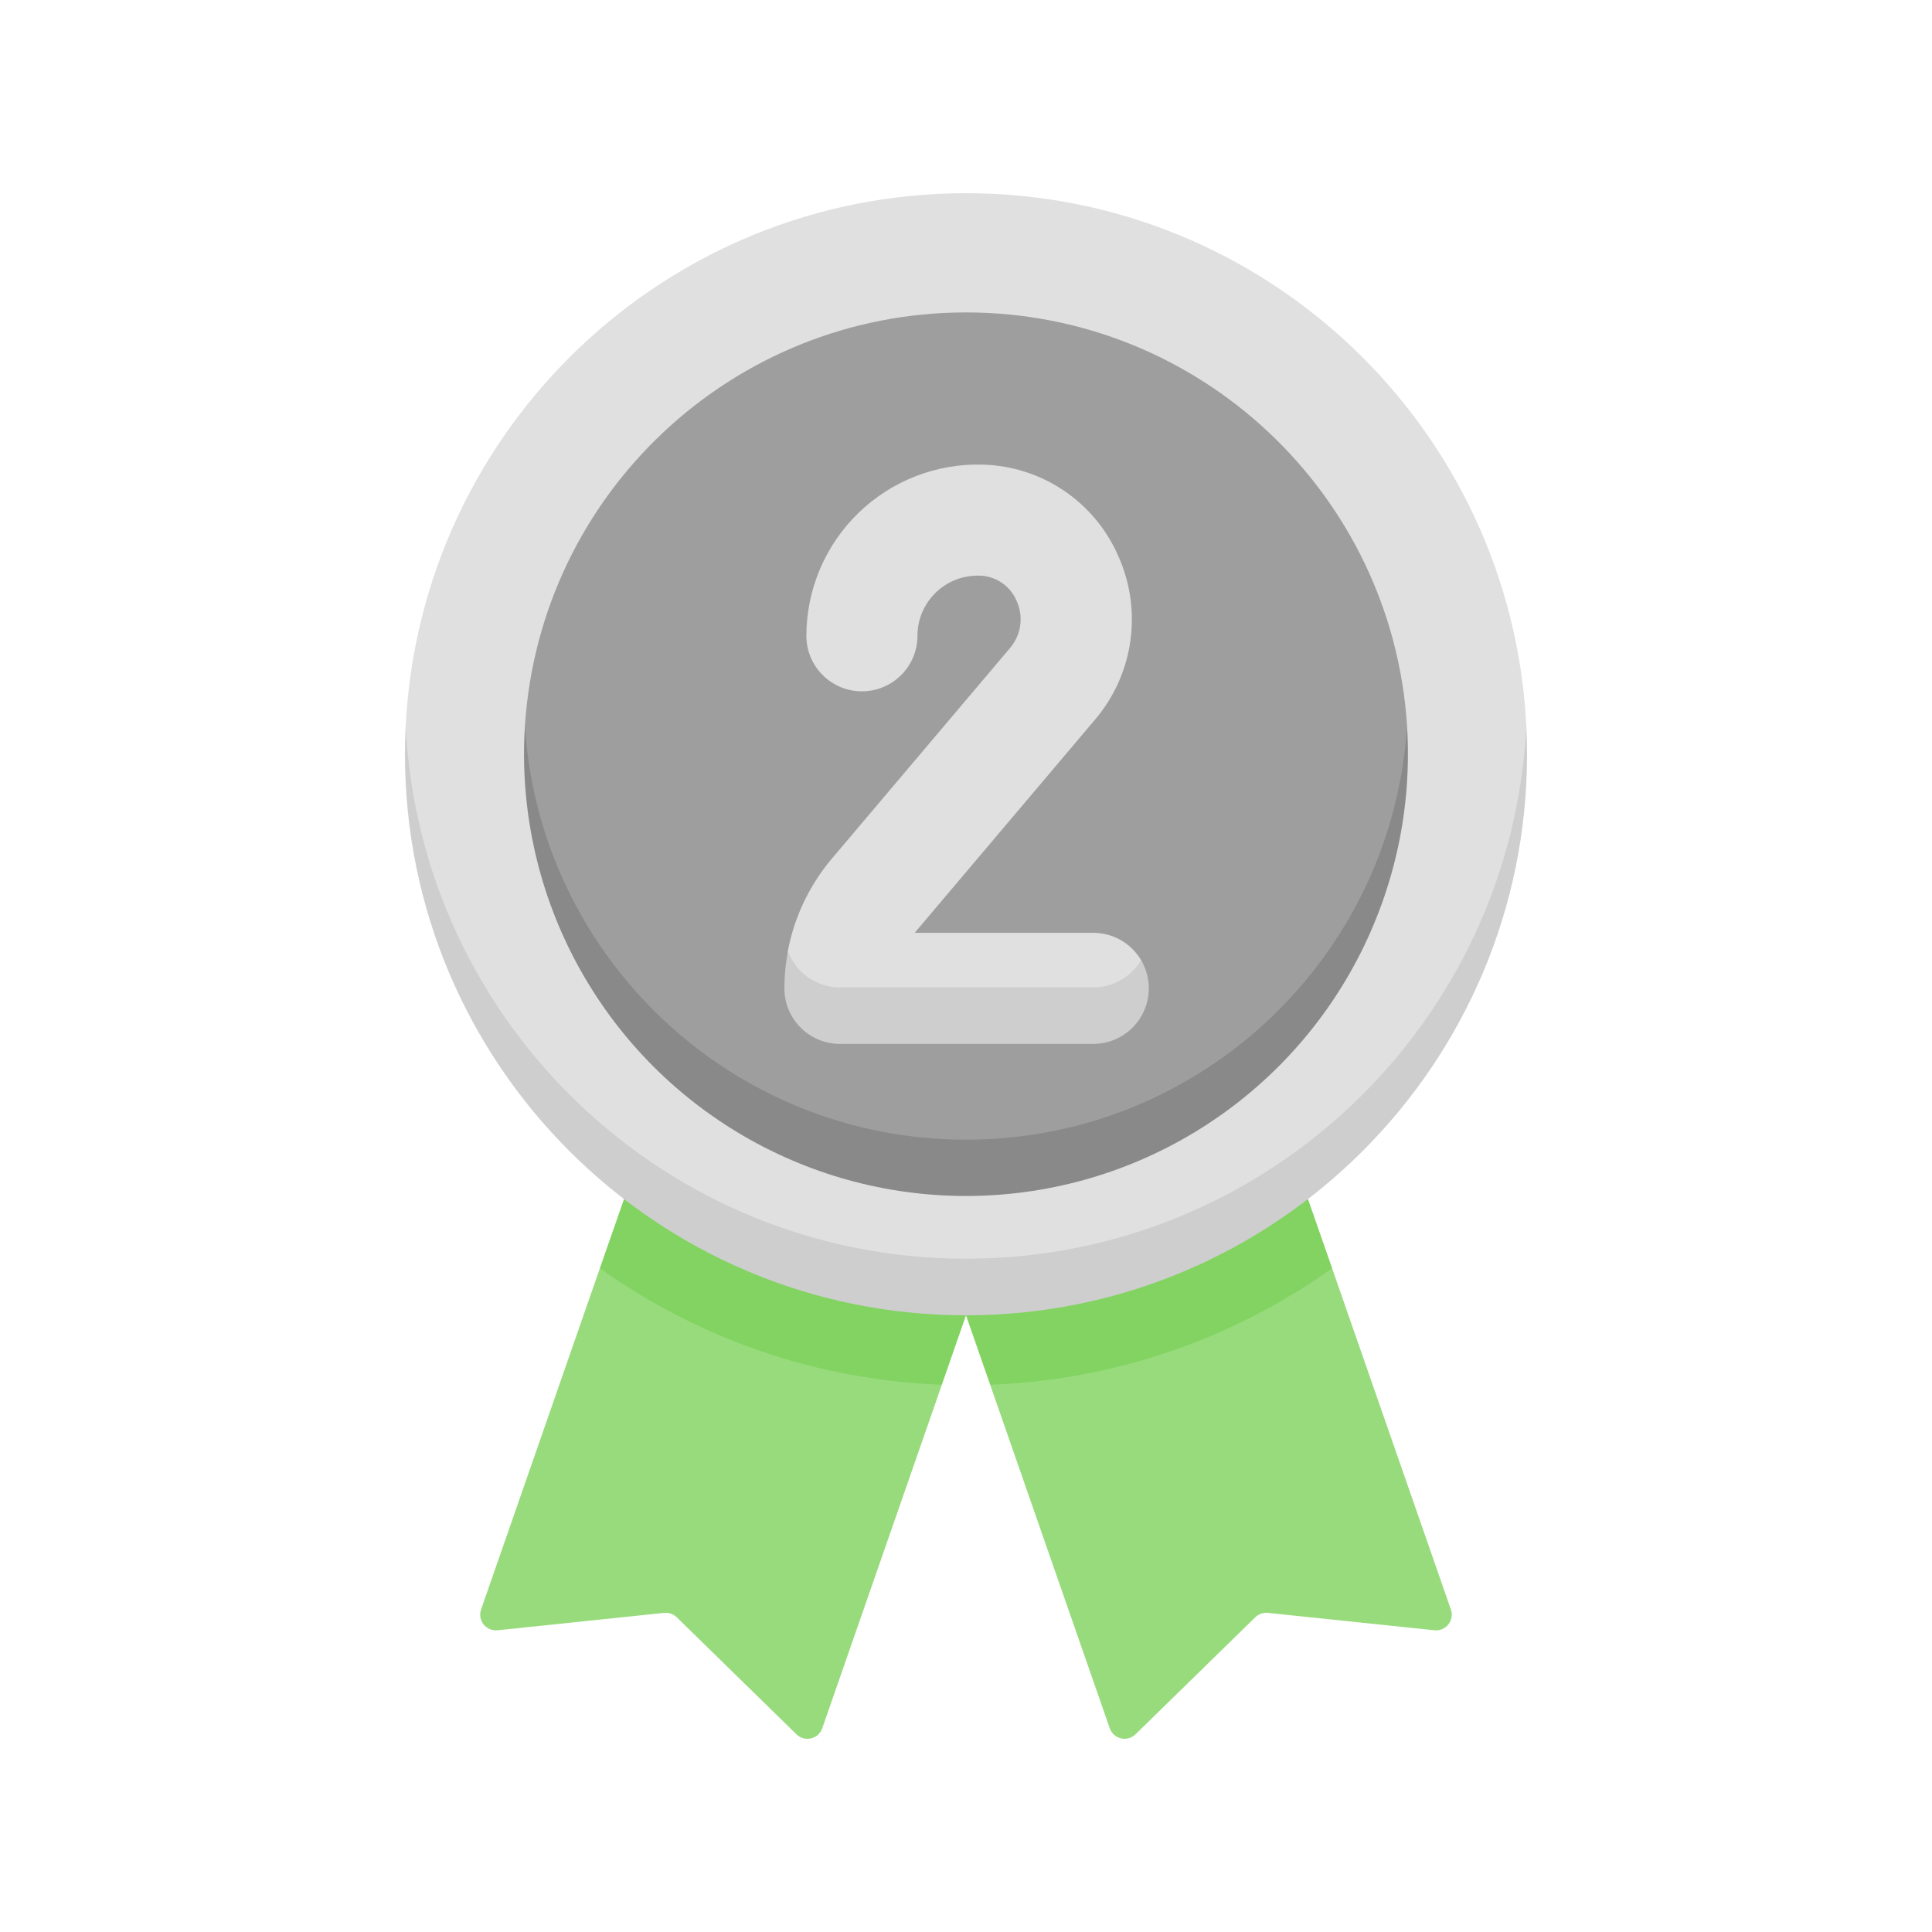
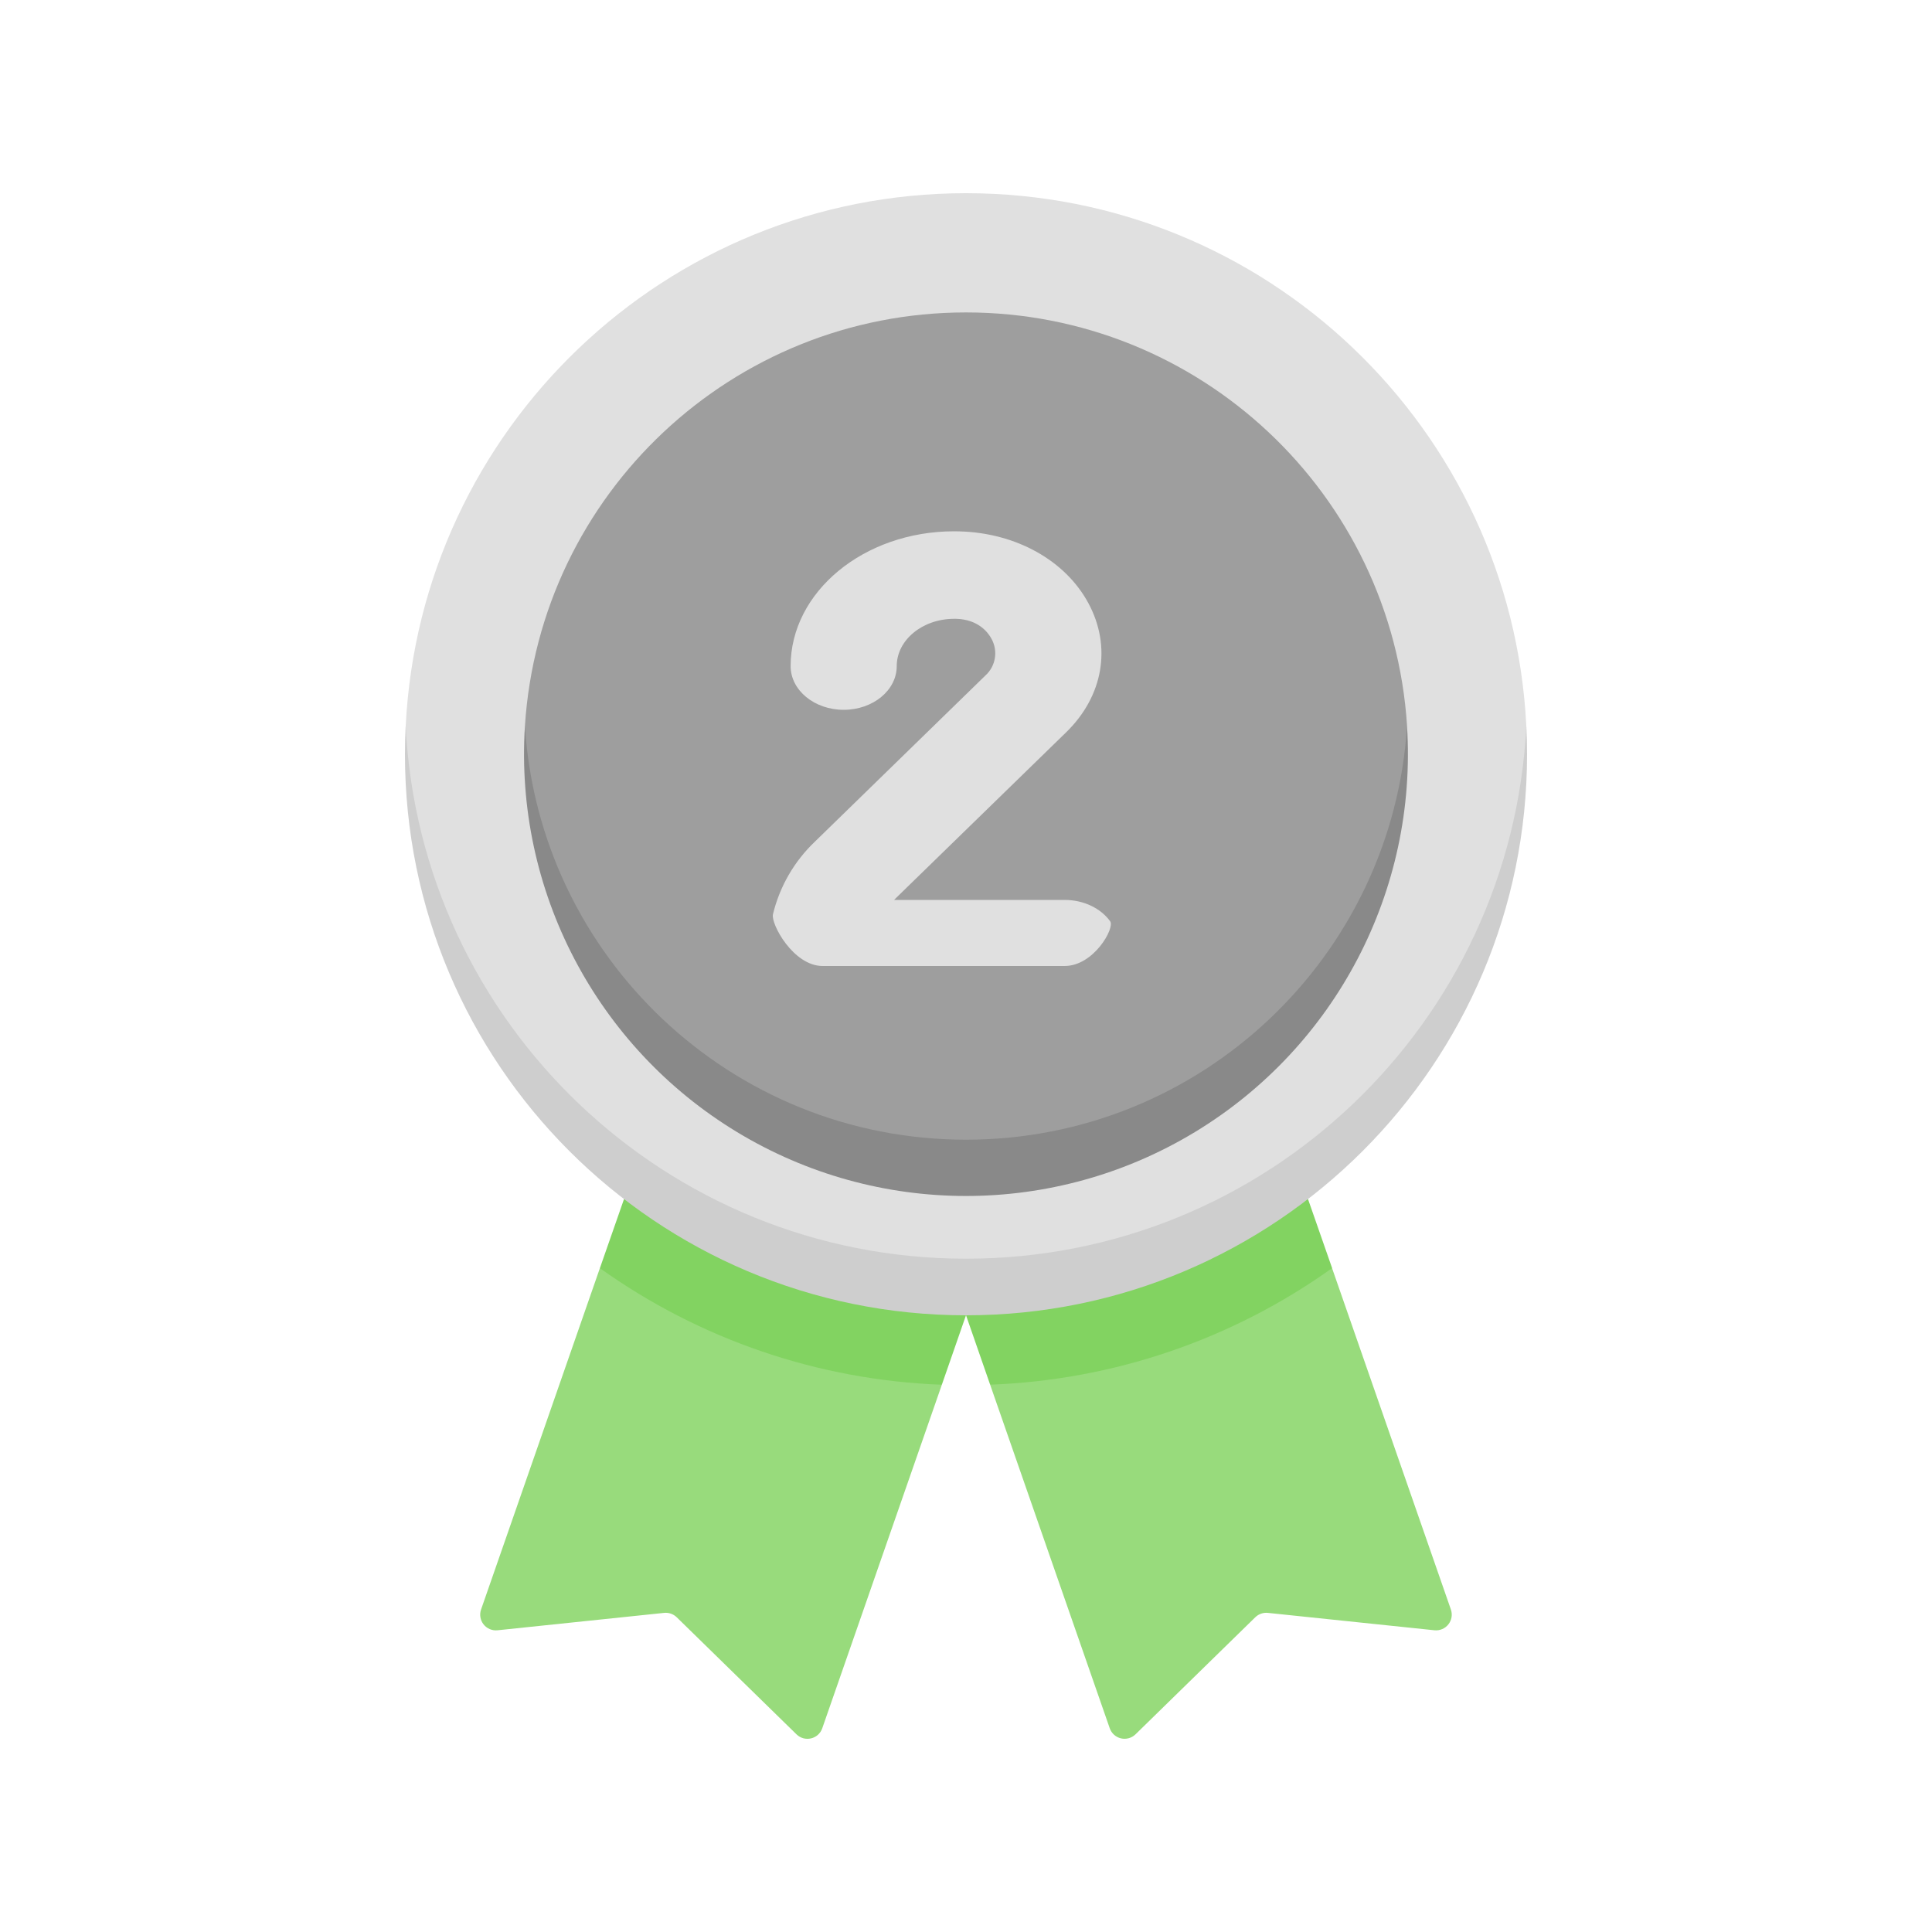
<svg xmlns="http://www.w3.org/2000/svg" width="40" height="40" viewBox="0 0 40 40" fill="none">
-   <path d="M18.717 27.924l-5.159-1.783-1.138.116-2.46 7.066a.325.325 0 00.342.43l3.448-.36a.325.325 0 01.26.09l2.48 2.424c.17.167.456.1.534-.125l2.476-7.113-.783-.745z" fill="#98DB7C" />
-   <path d="M19.5 28.669l.5-1.437-7.08-2.408-.5 1.433a12.996 12.996 0 007.08 2.412z" fill="#82D361" />
-   <path d="M21.283 27.924l5.159-1.783 1.137.116 2.46 7.066a.325.325 0 01-.34.43l-3.449-.36a.325.325 0 00-.26.09l-2.48 2.424a.325.325 0 01-.534-.125L20.5 28.669l.783-.745z" fill="#98DB7C" />
-   <path d="M20.5 28.669l-.5-1.437 7.08-2.408.5 1.433a12.997 12.997 0 01-7.08 2.412z" fill="#82D361" />
+   <path d="M18.717 27.924l-5.159-1.784-1.138.116-2.46 7.067a.325.325 0 00.342.43l3.448-.36a.325.325 0 01.26.09l2.48 2.424c.17.167.456.1.534-.125l2.476-7.113-.783-.745z" fill="#98DB7C" />
+   <path d="M19.5 28.669l.5-1.438-7.08-2.407-.5 1.432a12.996 12.996 0 007.08 2.413z" fill="#82D361" />
+   <path d="M21.283 27.924l5.159-1.784 1.137.116 2.46 7.067a.325.325 0 01-.34.43l-3.449-.36a.325.325 0 00-.26.09l-2.48 2.424a.325.325 0 01-.534-.125L20.5 28.669l.783-.745z" fill="#98DB7C" />
+   <path d="M20.5 28.669L20 27.23l7.08-2.407.5 1.432a12.997 12.997 0 01-7.08 2.413z" fill="#82D361" />
  <path d="M20.001 26.465C8.4 26.465 8.391 15.225 8.4 15.03 8.705 8.887 13.782 4 20 4c6.215 0 11.29 4.88 11.6 11.018.01.198 0 11.447-11.6 11.447z" fill="#E0E0E0" />
  <path d="M20 26.06c-6.219 0-11.296-4.886-11.601-11.03-.01.194-.015.39-.015.586 0 6.415 5.2 11.616 11.616 11.616 6.415 0 11.616-5.201 11.616-11.616 0-.197-.005-.392-.015-.586C31.296 21.174 26.22 26.06 20 26.06z" fill="#CECECE" />
  <path d="M20 24.04c-9.15 0-9.145-8.816-9.132-9.01a9.151 9.151 0 0118.264 0c.012.194 0 9.01-9.132 9.01z" fill="#9E9E9E" />
  <path d="M20 23.596c-4.857 0-8.83-3.785-9.132-8.566a9.15 9.15 0 1018.263 0c-.302 4.781-4.274 8.566-9.131 8.566z" fill="#898989" />
-   <path d="M22.634 21.051h-5.245c-.635 0-1.126-1.106-1.078-1.358a4.162 4.162 0 01.911-1.915l3.69-4.362a.916.916 0 00.137-.973.853.853 0 00-.81-.525c-.686 0-1.244.559-1.244 1.245a1.15 1.15 0 01-2.3 0A3.55 3.55 0 0120.36 9.62a3.151 3.151 0 012.792 1.89 3.202 3.202 0 01-.483 3.392l-3.69 4.362a1.883 1.883 0 00-.04.049h3.695c.421 0 .79.226.99.564.102.172-.355 1.174-.99 1.174z" fill="#E0E0E0" />
-   <path d="M22.634 20.443H17.39a1.15 1.15 0 01-1.077-.75c-.048.253-.073.51-.073.77 0 .636.515 1.15 1.15 1.15h5.245a1.15 1.15 0 00.99-1.735 1.151 1.151 0 01-.99.565z" fill="#CECECE" />
+   <path d="M22.041 20h-5.009c-.606 0-1.075-.87-1.029-1.07a3.072 3.072 0 01.87-1.506l3.524-3.434a.62.62 0 00.13-.766c-.064-.12-.265-.4-.731-.412h-.042c-.655 0-1.188.439-1.188.979 0 .5-.492.905-1.098.905-.607 0-1.099-.405-1.099-.905 0-1.54 1.519-2.791 3.385-2.791.039 0 .077 0 .116.002 1.168.032 2.189.602 2.665 1.488.484.899.307 1.922-.46 2.67l-3.525 3.433a1.727 1.727 0 00-.038.039h3.529c.402 0 .754.178.945.444.098.135-.338.924-.945.924z" fill="#E0E0E0" />
</svg>
